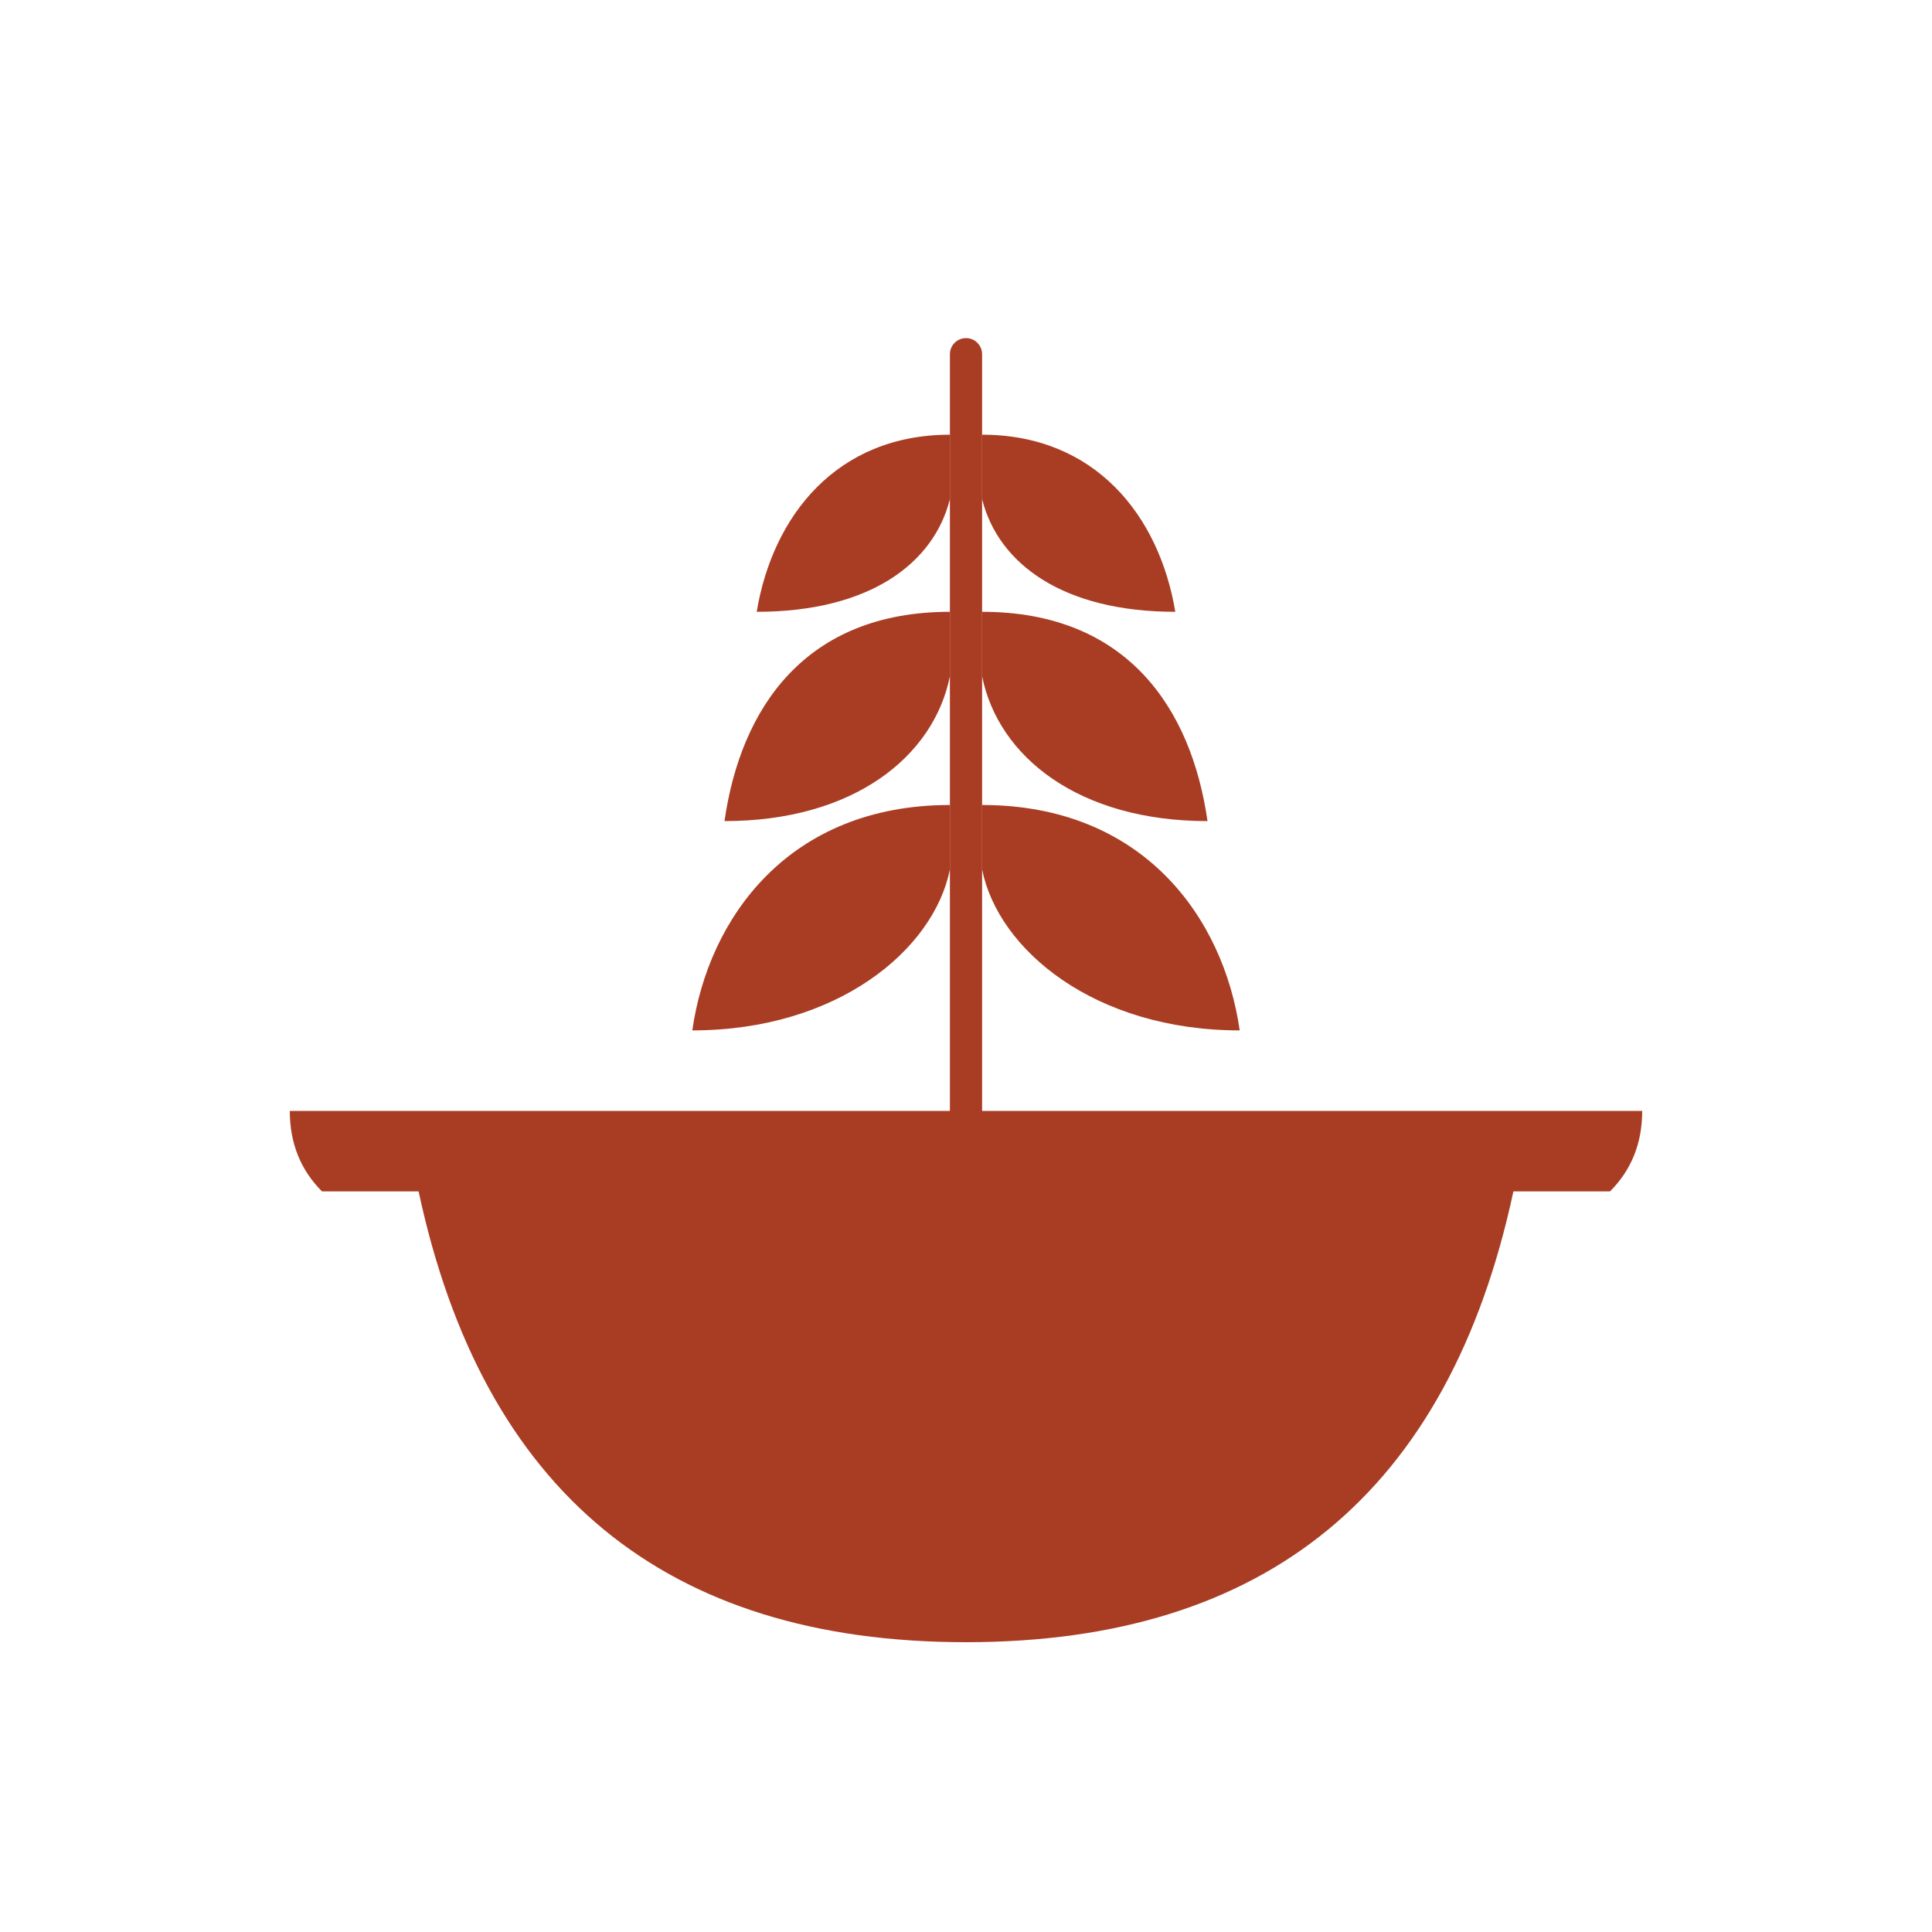
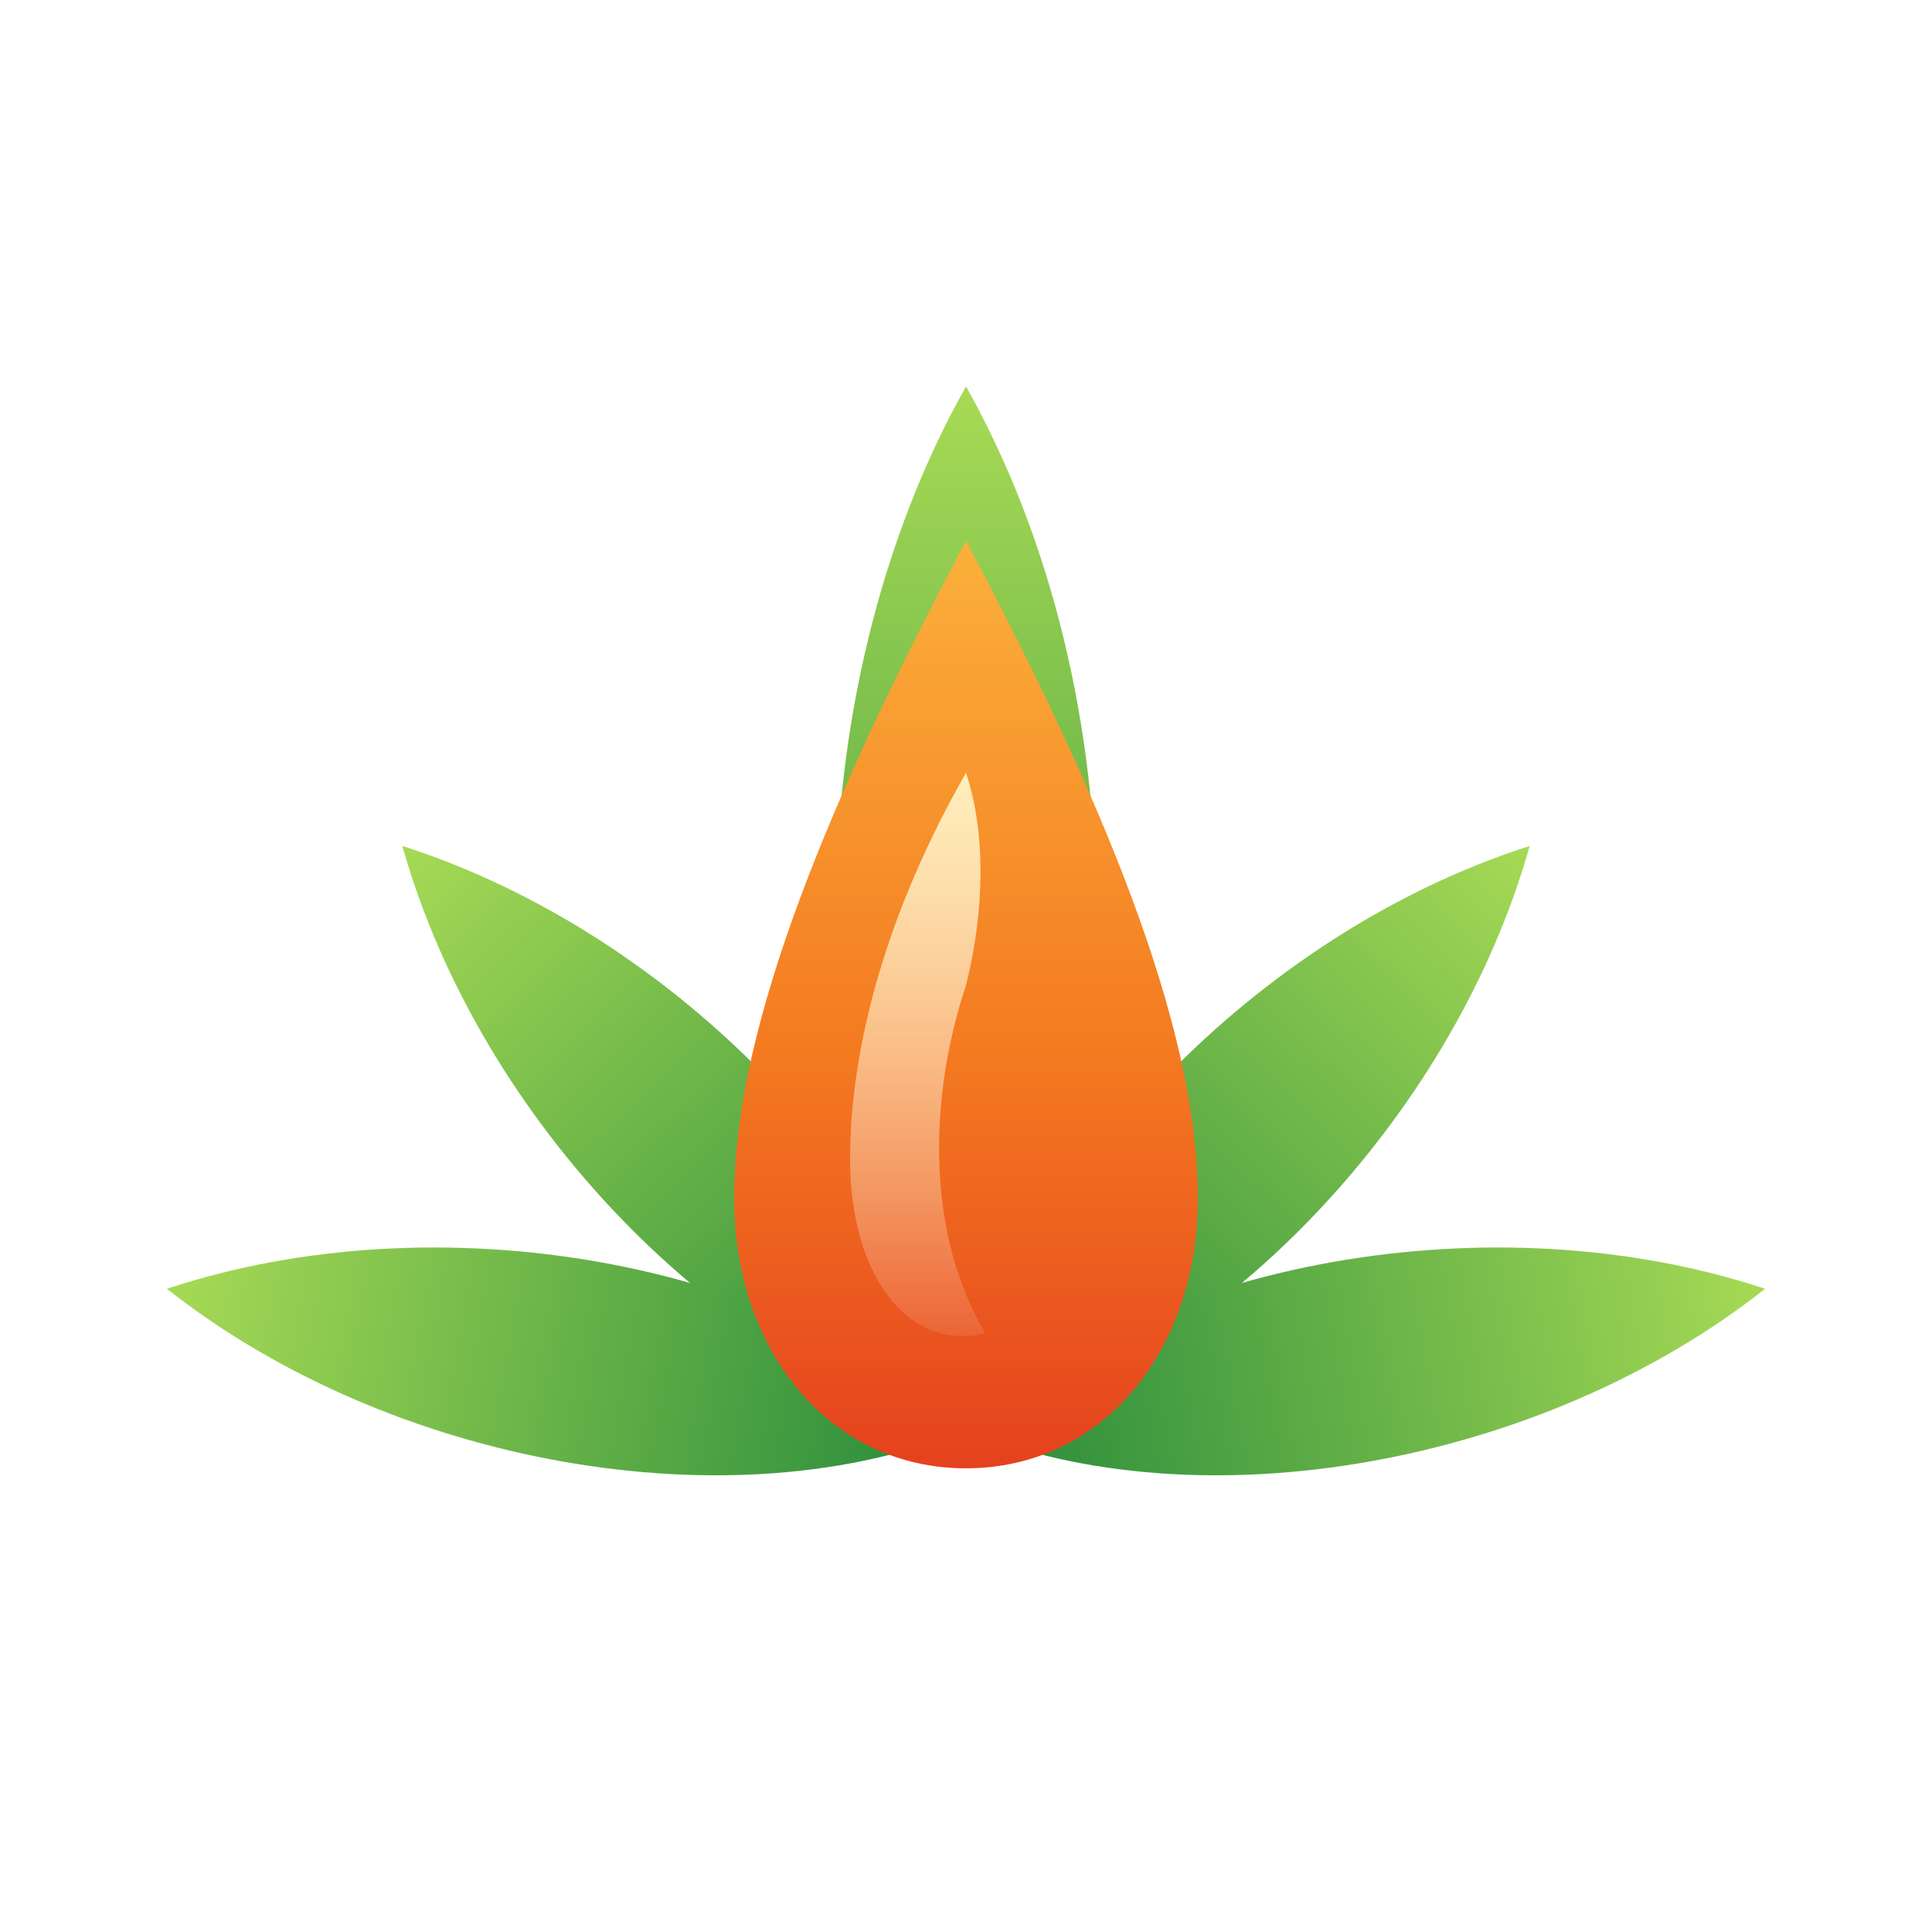
- <svg xmlns="http://www.w3.org/2000/svg" viewBox="0 0 240 240" role="img" aria-label="Anna Mithra symbol — a wheat stalk rising from a bowl">
-   <g fill="#A93D24">
-     <rect x="118" y="42" width="4" height="100" rx="2" />
-     <path d="M118 54 C104 54 96 64 94 76 C108 76 116 70 118 62 Z" />
-     <path d="M122 54 C136 54 144 64 146 76 C132 76 124 70 122 62 Z" />
-     <path d="M118 76 C100 76 92 88 90 102 C106 102 116 94 118 84 Z" />
-     <path d="M122 76 C140 76 148 88 150 102 C134 102 124 94 122 84 Z" />
-     <path d="M118 100 C98 100 88 114 86 128 C104 128 116 118 118 108 Z" />
-     <path d="M122 100 C142 100 152 114 154 128 C136 128 124 118 122 108 Z" />
-     <path d="M36 138 L204 138 Q204 144 200 148 L188 148 Q176 204 120 204 Q64 204 52 148 L40 148 Q36 144 36 138 Z" />
+ <svg xmlns="http://www.w3.org/2000/svg" viewBox="0 0 100 100" role="img" aria-label="PureSeva symbol — a saffron droplet resting in a green lotus">
+   <defs>
+     <linearGradient id="psLotus" x1="0" y1="0" x2="0" y2="1">
+       <stop offset="0" stop-color="#A7DA55" />
+       <stop offset="1" stop-color="#268A3B" />
+     </linearGradient>
+     <linearGradient id="psDrop" x1="0" y1="0" x2="0" y2="1">
+       <stop offset="0" stop-color="#FBB03B" />
+       <stop offset=".55" stop-color="#F47A20" />
+       <stop offset="1" stop-color="#E5421E" />
+     </linearGradient>
+     <linearGradient id="psShine" x1="0" y1="0" x2="0" y2="1">
+       <stop offset="0" stop-color="#FFF3C4" stop-opacity=".95" />
+       <stop offset="1" stop-color="#fff" stop-opacity=".1" />
+     </linearGradient>
+   </defs>
+   <g transform="translate(0 12)">
+     <g fill="url(#psLotus)">
+       <g transform="rotate(-80 50 62)">
+         <path d="M50 62 C43 51 43 33 50 20 C57 33 57 51 50 62 Z" />
+       </g>
+       <g transform="rotate(-44 50 62)">
+         <path d="M50 62 C43 51 43 33 50 20 C57 33 57 51 50 62 Z" />
+       </g>
+       <path d="M50 62 C41 47 41 24 50 8 C59 24 59 47 50 62 Z" />
+       <g transform="rotate(44 50 62)">
+         <path d="M50 62 C43 51 43 33 50 20 C57 33 57 51 50 62 Z" />
+       </g>
+       <g transform="rotate(80 50 62)">
+         <path d="M50 62 C43 51 43 33 50 20 C57 33 57 51 50 62 Z" />
+       </g>
+     </g>
+     <path d="M50 16 C42 31 38 42 38 50 C38 58 43 64 50 64 C57 64 62 58 62 50 C62 42 58 31 50 16 Z" fill="url(#psDrop)" />
+     <path d="M50 28 C46 35 44 42 44 48 C44 54 47 58 51 57 C48 52 48 45 50 39 C51 35 51 31 50 28 Z" fill="url(#psShine)" />
  </g>
</svg>
